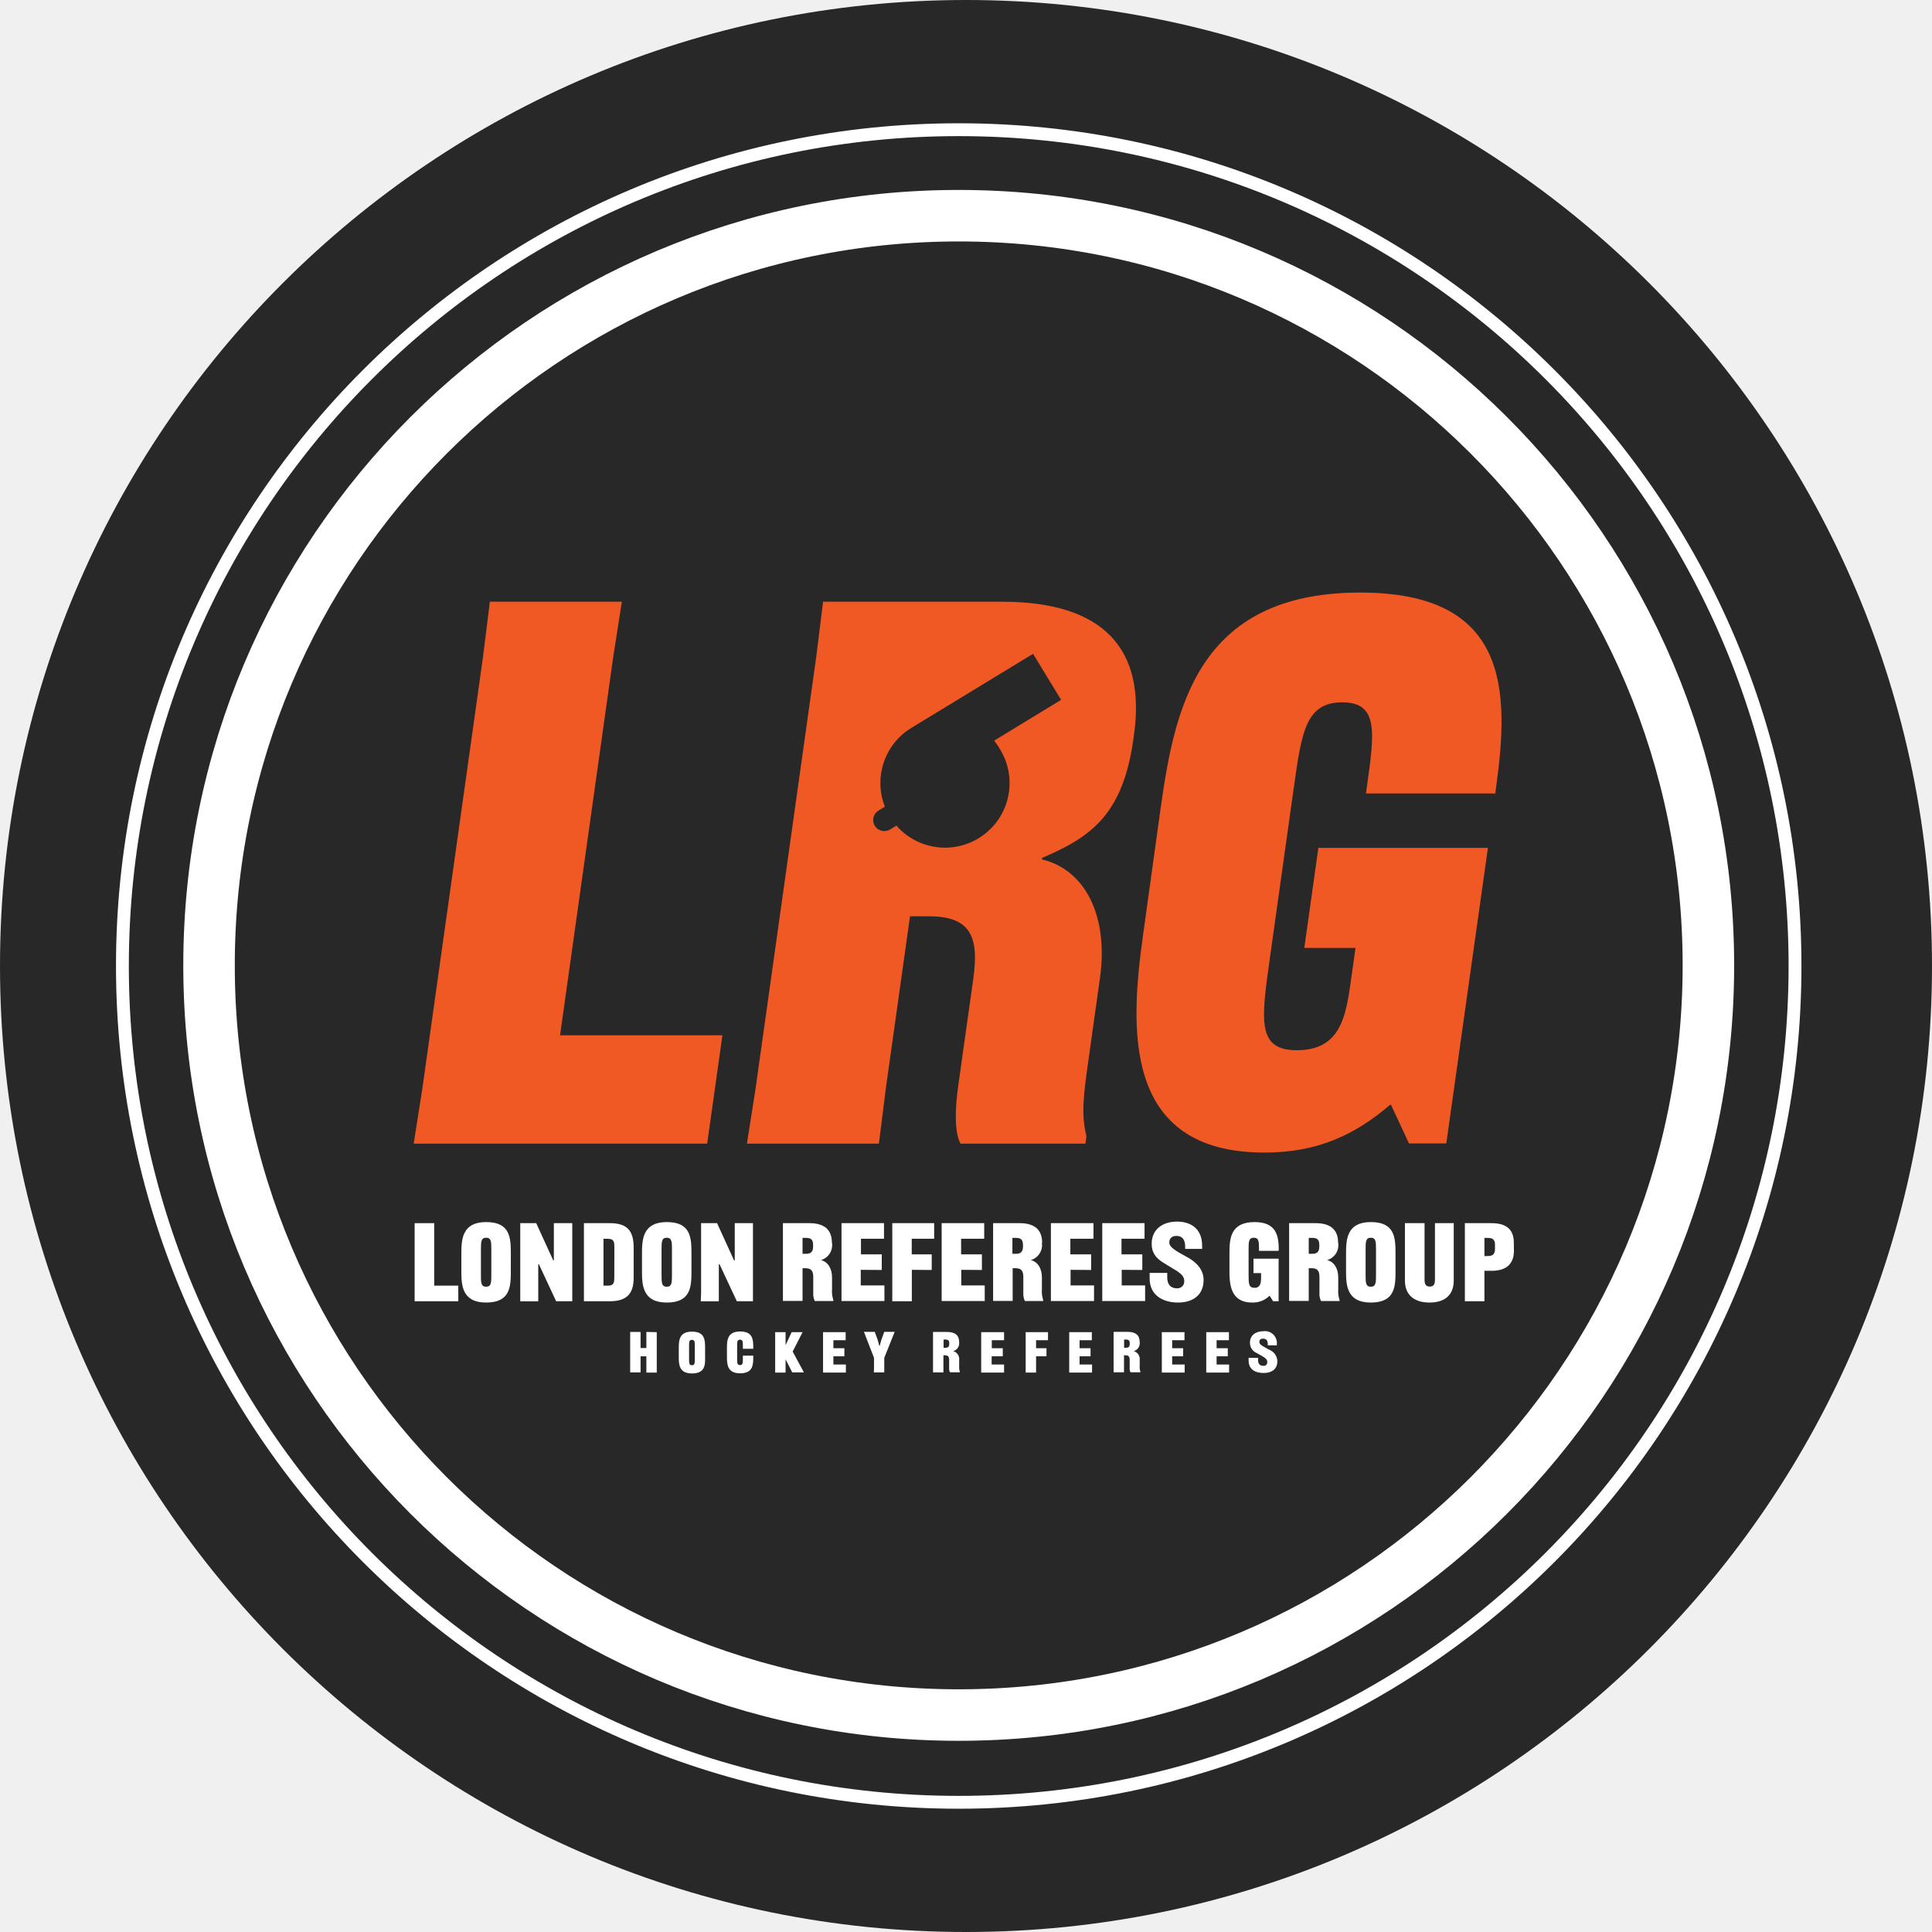
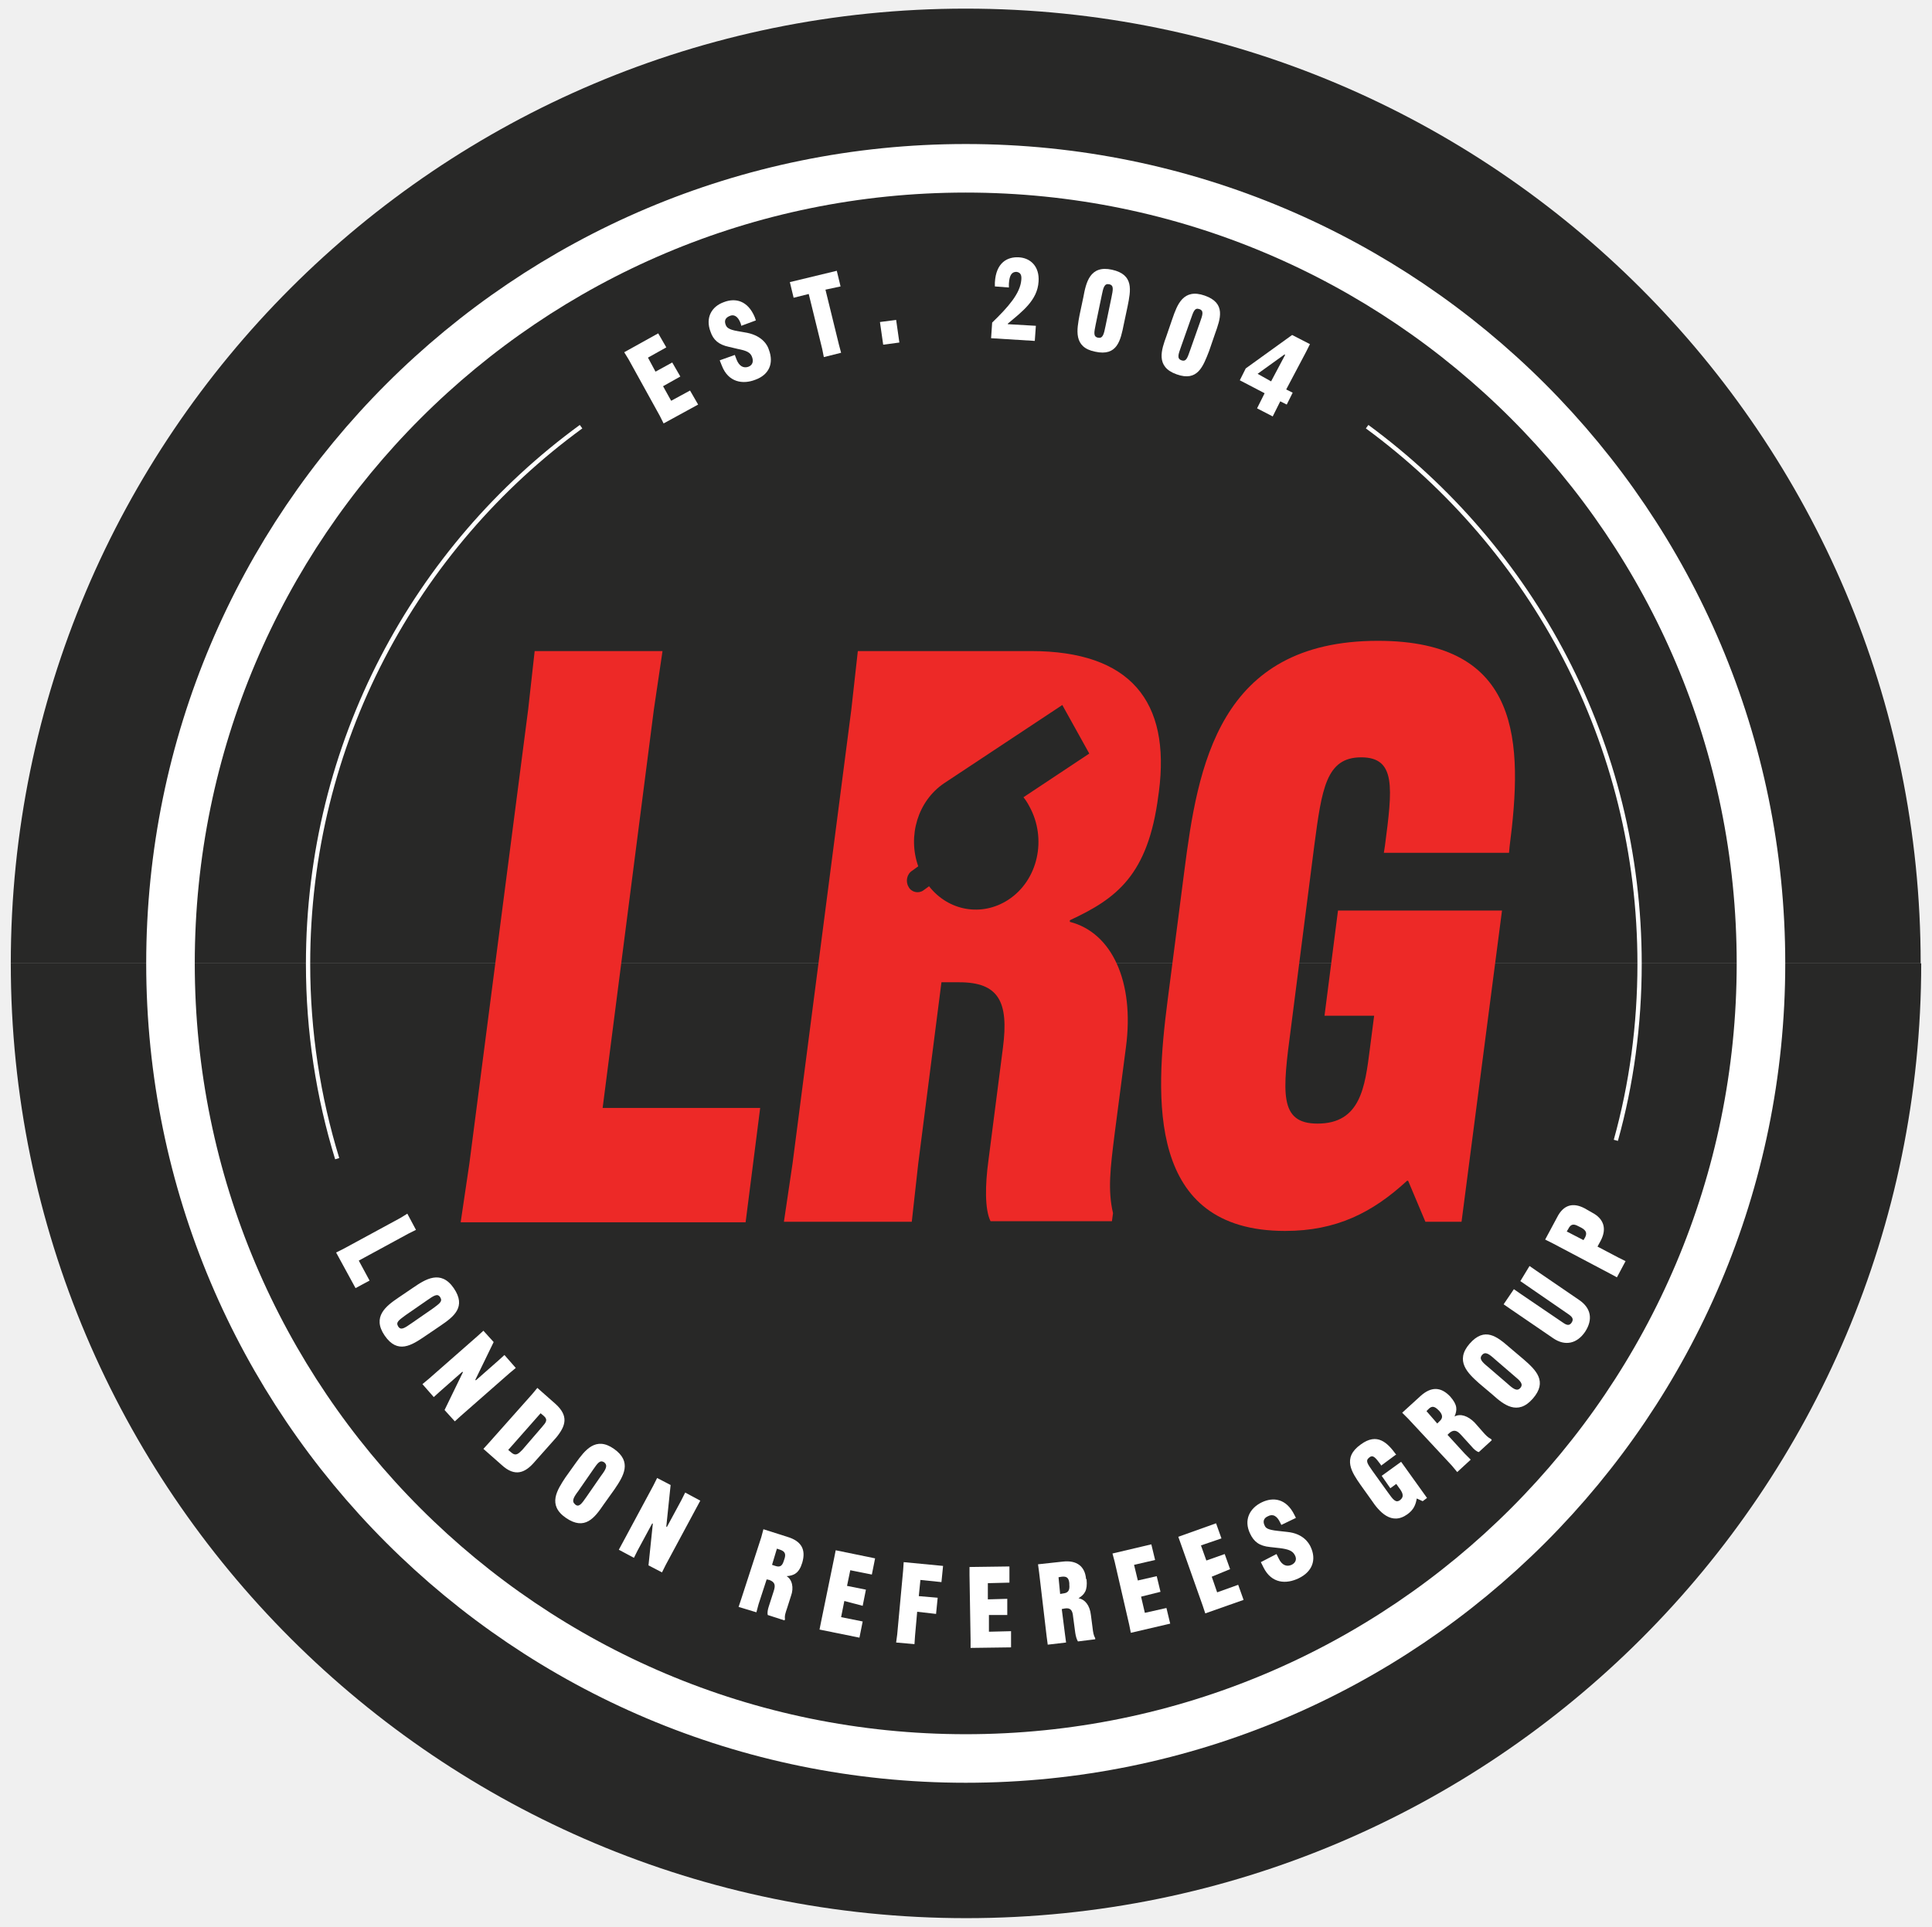
- <svg xmlns="http://www.w3.org/2000/svg" id="Layer_1" data-name="Layer 1" viewBox="0 0 371.36 371.36">
-   <defs>
-     <style>.cls-1{fill:#282828;}.cls-2{fill:#fff;}.cls-3,.cls-4{fill:none;stroke:#fff;stroke-miterlimit:10;}.cls-3{stroke-width:9.9px;}.cls-4{stroke-width:2.47px;}.cls-5{fill:#f15924;}</style>
-   </defs>
-   <circle class="cls-1" cx="185.68" cy="185.68" r="185.68" />
-   <path class="cls-2" d="M79.7,250.12l0-1.53V236.65l0-1.54h3.76l0,1.54v10.47h4.63v3Z" />
-   <path class="cls-2" d="M93.44,250.37c-4.63,0-4.76-3.35-4.76-6v-3.4c0-2.71.13-6.07,4.76-6.07s4.75,3,4.75,6.07v3.4C98.19,247.33,98.07,250.37,93.44,250.37Zm-1-5.37c0,1.51,0,2.33,1,2.33s1-.82,1-2.33v-4.76c0-1.51,0-2.33-1-2.33s-1,.82-1,2.33Z" />
-   <path class="cls-2" d="M100,248.59V236.65l0-1.54h3.07l3.27,7.16h.12v-5.62l0-1.54H110l0,1.54v11.94l0,1.53h-3.1L103.58,243h-.12v5.6l0,1.53H100Z" />
-   <path class="cls-2" d="M121.8,245.59c0,2.6-.89,4.53-4.56,4.53h-5l0-1.53V236.65l0-1.54h5c3.57,0,4.51,1.73,4.56,4.54Zm-3.71-5.77c0-1,0-1.7-1.22-1.7H116v9h.86c1.19,0,1.22-.65,1.22-1.7Z" />
-   <path class="cls-2" d="M128.16,250.37c-4.63,0-4.76-3.35-4.76-6v-3.4c0-2.71.13-6.07,4.76-6.07s4.75,3,4.75,6.07v3.4C132.91,247.33,132.79,250.37,128.16,250.37Zm-1-5.37c0,1.51,0,2.33,1,2.33s1-.82,1-2.33v-4.76c0-1.51,0-2.33-1-2.33s-1,.82-1,2.33Z" />
-   <path class="cls-2" d="M134.76,248.59V236.65l0-1.54h3.07l3.27,7.16h.13v-5.62l0-1.54h3.5l0,1.54v11.94l0,1.53h-3.1L138.3,243h-.13v5.6l0,1.53h-3.47Z" />
-   <path class="cls-2" d="M159.93,238.93a3,3,0,0,1-2.13,3.28v0c1.29.3,2.13,1.58,2.13,3.3v2.29a5.13,5.13,0,0,0,.25,2.07v.21h-3.57a3.18,3.18,0,0,1-.29-1.59v-3c0-1.22-.38-1.72-1.54-1.72h-.52v4.76l0,1.53h-3.77l0-1.53V236.65l0-1.54h5.11c2.92,0,4.3,1.33,4.3,3.72ZM154.26,241h.67c1,0,1.36-.44,1.36-1.42v-.28c0-1-.37-1.36-1.36-1.36h-.67Z" />
-   <path class="cls-2" d="M165.45,244.08v3H170v3h-8.25l0-1.53V236.65l0-1.54h8.17v3h-4.43v3h4v3Z" />
-   <path class="cls-2" d="M175.27,244.08v4.51l0,1.53h-3.76l0-1.53V236.65l0-1.54h8.05v3h-4.31v3h3.84v3Z" />
-   <path class="cls-2" d="M184.77,244.08v3h4.51v3H181l0-1.53V236.65l0-1.54h8.18v3h-4.44v3h4v3Z" />
-   <path class="cls-2" d="M200.27,238.93a3,3,0,0,1-2.13,3.28v0c1.29.3,2.13,1.58,2.13,3.3v2.29a5.33,5.33,0,0,0,.24,2.07v.21H197a3.17,3.17,0,0,1-.3-1.59v-3c0-1.22-.37-1.72-1.53-1.72h-.52v4.76l0,1.53h-3.76l0-1.53V236.65l0-1.54H196c2.92,0,4.31,1.33,4.31,3.72ZM194.6,241h.66c1,0,1.37-.44,1.37-1.42v-.28c0-1-.37-1.36-1.37-1.36h-.66Z" />
-   <path class="cls-2" d="M205.78,244.08v3h4.51v3H202l0-1.53V236.65l0-1.54h8.18v3h-4.44v3h4v3Z" />
-   <path class="cls-2" d="M215.61,244.08v3h4.5v3h-8.24l0-1.53V236.65l0-1.54H220v3h-4.43v3h4v3Z" />
-   <path class="cls-2" d="M224.36,244.67v.88c0,1.38.72,2.08,1.81,2.08a1.31,1.31,0,0,0,1.46-1.39c0-.92-.61-1.49-2.13-2.37l-1.63-1c-1.86-1.07-2.5-2.24-2.5-3.8,0-2.81,2.15-4.26,4.88-4.26,2.57,0,4.82,1.3,4.82,4.64v.61h-3.26v-.4c0-1.45-.62-2.1-1.66-2.1-.82,0-1.39.42-1.39,1.24,0,.5.22,1,1.93,2l1.66.93c2.85,1.59,3,3.59,3,4.3,0,2.77-1.9,4.34-4.92,4.34-2.75,0-5.45-1.3-5.45-4.61v-1.09Z" />
-   <path class="cls-2" d="M245.7,240.43H242v-.19c0-1.51,0-2.33-1-2.33s-1,.82-1,2.33V245c0,1.72,0,2.54,1.14,2.54s1.26-1,1.26-1.95v-.88h-1.46v-2.77h4.83v8.18h-1.06l-.67-1.07h0a4.55,4.55,0,0,1-3.39,1.32c-4.09,0-4.33-3.5-4.33-6v-3.4c0-2.77.12-6.07,4.83-6.07,4.23,0,4.65,2.69,4.65,5.42Z" />
-   <path class="cls-2" d="M257.23,238.93a3,3,0,0,1-2.13,3.28v0c1.29.3,2.13,1.58,2.13,3.3v2.29a5.13,5.13,0,0,0,.25,2.07v.21h-3.56a3.07,3.07,0,0,1-.3-1.59v-3c0-1.22-.37-1.72-1.54-1.72h-.52v4.76l0,1.53h-3.77l0-1.53V236.65l0-1.54h5.1c2.93,0,4.31,1.33,4.31,3.72ZM251.56,241h.67c1,0,1.36-.44,1.36-1.42v-.28c0-1-.37-1.36-1.36-1.36h-.67Z" />
-   <path class="cls-2" d="M263.49,250.37c-4.63,0-4.76-3.35-4.76-6v-3.4c0-2.71.13-6.07,4.76-6.07s4.75,3,4.75,6.07v3.4C268.24,247.33,268.12,250.37,263.49,250.37Zm-1-5.37c0,1.51,0,2.33,1,2.33s1-.82,1-2.33v-4.76c0-1.51,0-2.33-1-2.33s-1,.82-1,2.33Z" />
-   <path class="cls-2" d="M279.43,235.11l0,1.54v9.51c0,2.7-1.65,4.21-4.65,4.21s-4.73-1.51-4.73-4.21v-9.51l0-1.54h3.77l0,1.54V246c0,.84.25,1.3,1,1.3s1-.46,1-1.3V235.11Z" />
-   <path class="cls-2" d="M291,240.43c0,2.39-1.34,3.84-4.26,3.84h-1.41v4.32l0,1.53h-3.76l0-1.53V236.65l0-1.54h5.15c2.92,0,4.26,1.33,4.26,3.72Zm-5.67,1H286c1,0,1.36-.44,1.36-1.42v-.7c0-1-.37-1.36-1.36-1.36h-.67Z" />
-   <circle class="cls-3" cx="184.28" cy="185.56" r="144.1" />
-   <path class="cls-2" d="M126.24,256.06v7.77h-2V260.7h-1.11V263l0,.79h-2l0-.79v-6.19l0-.79h2l0,.79v2.3h1.11v-3.09Z" />
-   <path class="cls-2" d="M133,264c-2.47,0-2.53-1.74-2.53-3.14v-1.76c0-1.4.06-3.14,2.53-3.14s2.53,1.58,2.53,3.14v1.76C135.57,262.39,135.5,264,133,264Zm-.55-2.79c0,.78,0,1.21.55,1.21s.55-.43.55-1.21v-2.47c0-.78,0-1.2-.55-1.2s-.55.42-.55,1.2Z" />
-   <path class="cls-2" d="M142.79,259.26v-.55c0-.78,0-1.2-.55-1.2s-.55.42-.55,1.2v2.47c0,.78,0,1.21.55,1.21s.55-.43.55-1.21v-.6h2v.23c0,1.57-.07,3.16-2.53,3.16s-2.53-1.74-2.53-3.15v-1.76c0-1.39.06-3.13,2.53-3.13s2.53,1.58,2.53,3.13v.2Z" />
-   <path class="cls-2" d="M154.27,256.06l-1.91,3.73,2.16,4h-2.24L151,261.28H151v2.55h-2v-7.77h2v2.49H151l1.17-2.49Z" />
-   <path class="cls-2" d="M160.19,260.7v1.58h2.4v1.55H158.2v-7.77h4.35v1.55h-2.36v1.54h2.11v1.55Z" />
-   <path class="cls-2" d="M168,263v-2l-1.94-5h2.08l.59,1.62.29,1.07h.07l.29-1.07.59-1.62h2l-2,5v2l0,.79h-2Z" />
-   <path class="cls-2" d="M184.37,258a1.57,1.57,0,0,1-1.14,1.7v0a1.6,1.6,0,0,1,1.14,1.7v1.19a2.82,2.82,0,0,0,.12,1.07v.11H182.6a1.57,1.57,0,0,1-.16-.82v-1.55c0-.63-.2-.89-.82-.89h-.28V263l0,.79h-2l0-.79v-6.19l0-.79h2.72c1.55,0,2.3.68,2.3,1.92Zm-3,1.06h.36c.53,0,.73-.22.73-.74v-.13c0-.52-.2-.71-.73-.71h-.36Z" />
-   <path class="cls-2" d="M190.61,260.7v1.58H193v1.55h-4.4l0-.79v-6.19l0-.79H193v1.55h-2.36v1.54h2.11v1.55Z" />
-   <path class="cls-2" d="M199.15,260.7v3.13h-2l0-.79v-6.19l0-.79h4.29v1.55h-2.29v1.54h2v1.55Z" />
-   <path class="cls-2" d="M207.51,260.7v1.58h2.4v1.55h-4.39v-7.77h4.35v1.55h-2.36v1.54h2.11v1.55Z" />
-   <path class="cls-2" d="M219.07,258a1.56,1.56,0,0,1-1.14,1.7v0a1.59,1.59,0,0,1,1.14,1.7v1.19a2.61,2.61,0,0,0,.13,1.07v.11h-1.9a1.57,1.57,0,0,1-.16-.82v-1.55c0-.63-.2-.89-.81-.89h-.28v3.26h-2v-7.77h2.71c1.56,0,2.3.68,2.3,1.92Zm-3,1.06h.36c.52,0,.72-.22.72-.74v-.13c0-.52-.2-.71-.72-.71h-.36Z" />
-   <path class="cls-2" d="M225.31,260.7v1.58h2.4v1.55h-4.39l0-.79v-6.19l0-.79h4.36v1.55h-2.37v1.54h2.11v1.55Z" />
-   <path class="cls-2" d="M233.85,260.7v1.58h2.4v1.55h-4.39l0-.79v-6.19l0-.79h4.36v1.55h-2.37v1.54H236v1.55Z" />
-   <path class="cls-2" d="M241.82,261v.45c0,.72.39,1.08,1,1.08a.68.68,0,0,0,.77-.72c0-.48-.32-.77-1.13-1.23l-.87-.49a2.11,2.11,0,0,1-1.33-2c0-1.46,1.15-2.21,2.6-2.21a2.28,2.28,0,0,1,2.57,2.4v.32h-1.74v-.21c0-.75-.33-1.08-.88-1.08s-.74.21-.74.64c0,.26.11.52,1,1l.88.48a2.46,2.46,0,0,1,1.58,2.22c0,1.44-1,2.26-2.62,2.26s-2.91-.68-2.91-2.4V261Z" />
-   <circle class="cls-4" cx="184.28" cy="185.68" r="160.75" />
-   <path class="cls-5" d="M79.52,219.83l1.67-10.64,11.65-82.9,1.32-10.63h25.37l-1.66,10.63L107.65,199h31.21l-2.93,20.83Z" />
-   <path class="cls-5" d="M287.42,152.52H262.56l.18-1.31C264.22,140.72,265,135,258,135s-7.8,5.68-9.28,16.17l-4.64,33.07c-1.68,11.95-2.48,17.63,5.2,17.63,8.51,0,9.45-6.71,10.41-13.55l.86-6.12h-9.84l2.7-19.23H286l-8,56.82h-7.17l-3.46-7.43h-.17c-6.82,5.83-14,9.18-24.15,9.18-27.54,0-25.79-24.33-23.31-42L223,156c2.7-19.23,6.75-42.1,38.46-42.1,28.53,0,28.75,18.65,26.09,37.58Z" />
-   <path class="cls-5" d="M192.59,115.66H158.21l-1.32,10.63-11.65,82.9-1.67,10.64h25.37l1.33-10.64,4.65-33.07h3.5c7.84,0,9.86,3.5,8.67,11.95l-2.91,20.69c-.61,4.36-.75,8.88.45,11.07h24l.2-1.46c-1.07-4.22-.52-8.16.36-14.42l2.23-15.88c1.68-11.95-2.75-20.84-11.13-22.88l0-.28c9.23-3.94,15.5-8.17,17.55-22.73l.1-.73C220.34,124.84,212.28,115.66,192.59,115.66Zm-1.51,26.71a10.86,10.86,0,0,1,1.16,1.69,12.41,12.41,0,0,1-19.93,14.64l-1.23.74a2.13,2.13,0,0,1-2.22-3.64l1.23-.75a12.4,12.4,0,0,1,5.09-15.14l23.39-14.24,5.39,8.85Z" />
+ <svg xmlns="http://www.w3.org/2000/svg" version="1.1" id="Layer_1" x="0px" y="0px" viewBox="0 0 358.1 357.2" style="enable-background:new 0 0 358.1 357.2;" xml:space="preserve">
+   <style type="text/css">
+ 	.st0{fill:#282828;}
+ 	.st1{fill:#282827;}
+ 	.st2{fill:none;stroke:#FFFFFF;stroke-width:9;stroke-miterlimit:10;}
+ 	.st3{fill:none;stroke:#FFFFFF;stroke-width:0.25;stroke-miterlimit:10;}
+ 	.st4{fill:#ED2927;}
+ 	.st5{fill:#FFFFFF;}
+ 	.st6{fill:none;stroke:#FFFFFF;stroke-width:0.793;stroke-miterlimit:10;}
+ </style>
+   <g>
+     <path class="st0" d="M1.5,179.6" />
+     <path class="st0" d="M178.5,356.7" />
+     <path class="st0" d="M355.6,179.6" />
+   </g>
+   <g>
+     <path class="st1" d="M2,178.6c0-97.8,79.3-177,177-177s177,79.3,177,177" />
+   </g>
+   <g>
+     <path class="st1" d="M356.1,178.6c0,97.8-79.3,177-177,177S2,276.4,2,178.6" />
+   </g>
+   <path class="st2" d="M31.6,178.6c0-81.4,66-147.4,147.4-147.4s147.4,66,147.4,147.4s-66,147.4-147.4,147.4S31.6,260,31.6,178.6" />
+   <path class="st3" d="M59.1,178.6" />
+   <path class="st3" d="M299.7,178.6" />
+   <path class="st4" d="M85.4,226.5l1.6-10.8l10.9-84.2l1.2-10.8h23.7l-1.6,10.8l-9.5,73.9h29.2l-2.7,21.2H85.4z" />
+   <path class="st4" d="M279.7,158.1h-23.2l0.2-1.3c1.4-10.7,2.1-16.4-4.4-16.4c-6.5,0-7.3,5.8-8.7,16.4l-4.3,33.6  c-1.6,12.1-2.3,17.9,4.9,17.9c8,0,8.8-6.8,9.7-13.8l0.8-6.2h-9.2l2.5-19.5h30.4l-7.5,57.7h-6.7l-3.2-7.6h-0.2  c-6.4,5.9-13.1,9.3-22.6,9.3c-25.7,0-24.1-24.7-21.8-42.6l3.1-24c2.5-19.5,6.3-42.8,35.9-42.8c26.7,0,26.9,18.9,24.4,38.2  L279.7,158.1z" />
+   <path class="st4" d="M191.1,120.7H159l-1.2,10.8l-10.9,84.2l-1.6,10.8H169l1.2-10.8l4.3-33.6h3.3c7.3,0,9.2,3.6,8.1,12.1l-2.7,21  c-0.6,4.4-0.7,9,0.4,11.2h22.5l0.2-1.5c-1-4.3-0.5-8.3,0.3-14.7l2.1-16.1c1.6-12.1-2.6-21.2-10.4-23.2l0-0.3  c8.6-4,14.5-8.3,16.4-23.1l0.1-0.7C217,130,209.5,120.7,191.1,120.7z M189.7,147.8c0.6,0.7,1.1,1.7,1.1,1.7c3.3,6,1.6,13.7-3.9,17.3  c-4.9,3.2-11.1,2.1-14.7-2.5l-1.1,0.8c-0.9,0.6-2.2,0.3-2.7-0.7c-0.6-1-0.3-2.4,0.7-3l1.1-0.8c-2-5.6-0.1-12.1,4.8-15.4l21.9-14.5  l5,9L189.7,147.8z" />
+   <g>
+     <path class="st5" d="M122.9,71.6l1.5,2.7l3.5-1.9l1.5,2.6l-6.4,3.5l-0.7-1.4l-5.8-10.5l-0.8-1.3l6.3-3.5l1.5,2.6l-3.4,1.9l1.4,2.6   l3.1-1.7l1.5,2.6L122.9,71.6z" />
+     <path class="st5" d="M136.2,65.8l0.3,0.8c0.5,1.3,1.3,1.7,2.2,1.4c0.8-0.3,1-1,0.7-1.8c-0.3-0.9-1.1-1.2-2.6-1.5l-1.7-0.4   c-1.9-0.4-2.9-1.3-3.4-2.8c-1-2.6,0.2-4.7,2.5-5.5c2.1-0.8,4.4-0.3,5.7,2.8l0.2,0.6l-2.7,1l-0.1-0.4c-0.5-1.4-1.3-1.8-2.1-1.4   c-0.7,0.3-1,0.8-0.7,1.6c0.2,0.5,0.5,0.9,2.3,1.2l1.7,0.3c2.9,0.6,3.8,2.4,4,3.1c1,2.6,0,4.7-2.5,5.6c-2.3,0.9-5,0.5-6.2-2.6   l-0.4-1L136.2,65.8z" />
+     <path class="st5" d="M153,53.7l2.5,10.2l0.4,1.5l-3.2,0.8l-0.3-1.5l-2.5-10.2l-2.8,0.7l-0.7-2.9l8.7-2.1l0.7,2.9L153,53.7z" />
+     <path class="st5" d="M163.1,59.7l3-0.4l0.6,4.2l-3,0.4L163.1,59.7z" />
+     <path class="st5" d="M186.8,60l0,0.1l5.2,0.3l-0.2,2.8l-8.1-0.5l0.2-2.9c3-2.9,5.2-5.4,5.4-7.9c0.1-1-0.2-1.4-0.9-1.5   c-0.8,0-1.3,0.5-1.4,2.2l0,0.7l-2.6-0.2l0-0.7c0.2-3.8,2.4-4.8,4.4-4.7c2.2,0.1,3.9,1.7,3.7,4.5C192.3,55.7,189.4,57.8,186.8,60z" />
+     <path class="st5" d="M203,65.2c-4.1-0.8-3.4-4.1-2.9-6.8l0.7-3.3c0.5-2.7,1.2-6,5.3-5.1s3.5,3.8,2.9,6.8l-0.7,3.3   C207.7,63.1,207.1,66.1,203,65.2z M203.1,60.1c-0.3,1.5-0.5,2.3,0.4,2.5s1.1-0.6,1.4-2.1l1.1-5.3c0.3-1.5,0.5-2.3-0.4-2.5   c-0.9-0.2-1.1,0.6-1.4,2.1L203.1,60.1z" />
+     <path class="st5" d="M218.1,69.4c-4-1.4-2.8-4.6-1.9-7.1l1.1-3.2c0.9-2.6,2-5.7,6-4.3s2.9,4.3,1.9,7.1l-1.1,3.2   C223,67.9,222,70.8,218.1,69.4z M218.9,64.3c-0.5,1.4-0.8,2.2,0.1,2.5c0.9,0.3,1.1-0.5,1.6-1.9l1.8-5.1c0.5-1.4,0.8-2.2-0.1-2.5   c-0.9-0.3-1.1,0.5-1.6,1.9L218.9,64.3z" />
+     <path class="st5" d="M233.7,74.3l0.7-1.4l-4.6-2.4l1.1-2.2l8.6-6.2l3.3,1.7l-0.7,1.4l-3.7,7l1.2,0.6l-1.1,2.2l-1.2-0.6l-0.7,1.4   l-0.7,1.4l-2.9-1.5L233.7,74.3z M235.6,70.7l2.6-4.9l-0.1-0.1l-5,3.6L235.6,70.7z" />
+   </g>
+   <g>
+     <path class="st6" d="M62.5,214.8c-3.5-11.4-5.4-23.5-5.4-36.1c0-40.9,19.9-77.2,50.6-99.6" />
+   </g>
+   <g>
+     <path class="st6" d="M253.4,79.1c30.6,22.5,50.5,58.7,50.5,99.6c0,11.3-1.5,22.3-4.4,32.7" />
+   </g>
+   <g>
+     <path class="st5" d="M62.3,232.2l1.4-0.7l10.5-5.7l1.3-0.8l1.6,3l-1.4,0.7l-9.2,5l2,3.7l-2.6,1.4L62.3,232.2z" />
+     <path class="st5" d="M71.3,247.6c-2.4-3.5,0.3-5.5,2.5-7l2.8-1.9c2.2-1.5,5.1-3.4,7.5,0.1c2.4,3.5,0,5.3-2.5,7l-2.8,1.9   C76.3,249.4,73.7,251.1,71.3,247.6z M75.2,243.8c-1.2,0.9-1.9,1.3-1.4,2.1c0.5,0.8,1.2,0.3,2.5-0.6l3.9-2.7   c1.2-0.9,1.9-1.3,1.4-2.1c-0.5-0.8-1.2-0.3-2.5,0.6L75.2,243.8z" />
+     <path class="st5" d="M79.5,255.6l9-7.9l1.1-1l1.9,2.1l-3.4,7l0.1,0.1l4.2-3.7l1.1-1l2.1,2.4l-1.2,1l-9,7.9l-1.1,1l-1.9-2.1l3.4-7   l-0.1-0.1l-4.2,3.7l-1.1,1l-2.1-2.4L79.5,255.6z" />
+     <path class="st5" d="M99.1,271c-1.7,2-3.6,2.9-6.1,0.6l-3.4-3l1-1.1l8-9l1-1.2l3.4,3c2.4,2.2,1.9,4,0.1,6.2L99.1,271z M100.5,264.5   c0.7-0.8,1.1-1.3,0.3-2l-0.6-0.5l-6,6.8l0.6,0.5c0.8,0.7,1.3,0.2,2-0.5L100.5,264.5z" />
+     <path class="st5" d="M104.9,281.4c-3.5-2.4-1.6-5.2-0.1-7.5l2-2.8c1.6-2.2,3.6-4.9,7-2.5s1.8,5,0.1,7.5l-2,2.8   C110.2,281.4,108.4,283.8,104.9,281.4z M107.2,276.4c-0.9,1.2-1.3,1.9-0.6,2.5s1.2-0.1,2.1-1.4l2.7-3.9c0.9-1.2,1.3-1.9,0.6-2.5   c-0.8-0.5-1.2,0.1-2.1,1.4L107.2,276.4z" />
+     <path class="st5" d="M115.4,286l5.7-10.6l0.7-1.4l2.5,1.3l-0.8,7.7l0.1,0.1l2.7-5l0.7-1.4l2.8,1.5l-0.7,1.3l-5.7,10.6l-0.7,1.4   l-2.5-1.3l0.8-7.7l-0.1-0.1l-2.7,5l-0.7,1.4l-2.8-1.5L115.4,286z" />
+     <path class="st5" d="M148.7,289.7c-0.6,2-1.6,2.4-2.9,2.5l0,0c1,0.6,1.4,2.1,0.8,3.7l-0.7,2.2c-0.3,0.9-0.5,1.4-0.4,2.1l-0.1,0.2   l-3.1-1c-0.1-0.4,0-1,0.2-1.6l0.9-2.8c0.4-1.2,0.2-1.7-0.8-2.1l-0.5-0.1l-1.5,4.6l-0.4,1.5l-3.3-1l0.5-1.5l3.7-11.4l0.4-1.5   l4.4,1.4C148.6,285.7,149.4,287.3,148.7,289.7L148.7,289.7z M143.1,290.1l0.6,0.2c0.9,0.3,1.3,0,1.6-1l0.1-0.3   c0.3-0.9,0.1-1.4-0.8-1.7l-0.6-0.2L143.1,290.1z" />
+     <path class="st5" d="M156.5,296.8l-0.6,3l4,0.8l-0.6,3l-7.4-1.5l0.3-1.5l2.4-11.7l0.3-1.5l7.3,1.5l-0.6,3l-4-0.8l-0.6,2.9l3.5,0.7   l-0.6,3L156.5,296.8z" />
+     <path class="st5" d="M170,298.8l-0.4,4.5l-0.1,1.5l-3.4-0.3l0.2-1.5l1.1-11.9l0.1-1.5l7.3,0.7l-0.3,3l-3.9-0.4l-0.3,3l3.5,0.3   l-0.3,3L170,298.8z" />
+     <path class="st5" d="M183.3,299.4l0,3.1l4.1-0.1l0,3l-7.5,0.1l0-1.5l-0.2-12l0-1.5l7.4-0.1l0,3l-4,0.1l0,3l3.6-0.1l0,3L183.3,299.4   z" />
+     <path class="st5" d="M201.4,292.8c0.2,2.1-0.4,2.8-1.5,3.5l0,0c1.2,0.2,2.1,1.3,2.3,3.1l0.3,2.3c0.1,0.9,0.2,1.5,0.5,2l0,0.2   l-3.2,0.4c-0.2-0.3-0.4-0.9-0.5-1.6l-0.4-3c-0.1-1.2-0.5-1.7-1.6-1.5l-0.5,0.1l0.6,4.7l0.2,1.5l-3.4,0.4l-0.2-1.5l-1.4-11.9   l-0.2-1.5l4.6-0.5c2.6-0.3,4.1,0.9,4.3,3.2L201.4,292.8z M196.5,295.5l0.6-0.1c0.9-0.1,1.2-0.6,1.1-1.6l0-0.3   c-0.1-1-0.5-1.3-1.4-1.2l-0.6,0.1L196.5,295.5z" />
+     <path class="st5" d="M211.5,296l0.7,3l4-0.9l0.7,2.9l-7.3,1.7l-0.3-1.5l-2.7-11.7l-0.4-1.5l7.2-1.7l0.7,2.9l-3.9,0.9l0.7,2.9   l3.5-0.8l0.7,2.9L211.5,296z" />
+     <path class="st5" d="M224.6,292.3l1,2.9l3.9-1.4l1,2.8l-7.1,2.5l-0.5-1.5l-4-11.3l-0.5-1.4l7-2.5l1,2.8l-3.8,1.3l1,2.8l3.4-1.2   l1,2.8L224.6,292.3z" />
+     <path class="st5" d="M236.6,288.1l0.4,0.8c0.6,1.3,1.5,1.6,2.4,1.2c0.8-0.4,1-1.1,0.6-1.8c-0.4-0.8-1.2-1.1-2.8-1.3l-1.8-0.2   c-2-0.2-3-1-3.7-2.5c-1.2-2.5-0.1-4.7,2.2-5.8c2.1-1,4.5-0.7,6,2.3l0.3,0.6l-2.7,1.3l-0.2-0.4c-0.6-1.3-1.4-1.7-2.3-1.2   c-0.7,0.3-1,0.9-0.6,1.7c0.2,0.5,0.6,0.8,2.4,1l1.8,0.2c3,0.3,4,2.1,4.3,2.7c1.2,2.5,0.3,4.7-2.2,5.9c-2.3,1.1-5,1-6.5-2l-0.5-1   L236.6,288.1z" />
+     <path class="st5" d="M258.7,269.7l-2.7,2l-0.1-0.2c-0.9-1.2-1.4-1.9-2.1-1.3c-0.8,0.6-0.3,1.2,0.6,2.5l2.8,3.9   c1,1.4,1.5,2.1,2.3,1.5c0.9-0.7,0.4-1.5-0.2-2.3l-0.5-0.7l-1.1,0.8l-1.6-2.3l3.6-2.6l4.8,6.7l-0.8,0.6l-1.1-0.5l0,0   c-0.2,1.2-0.6,2.1-1.7,2.9c-3,2.2-5.3-0.5-6.7-2.6l-2-2.8c-1.6-2.3-3.5-5,0-7.5c3.1-2.3,5-0.3,6.6,1.9L258.7,269.7z" />
+     <path class="st5" d="M268.8,258.9c1.4,1.6,1.3,2.5,0.8,3.7l0,0c1.1-0.6,2.5-0.1,3.7,1.1l1.5,1.7c0.6,0.7,1,1.1,1.6,1.4l0.1,0.2   l-2.4,2.2c-0.4-0.1-0.9-0.5-1.3-1l-2-2.2c-0.8-0.9-1.4-1-2.2-0.3l-0.3,0.3l3.2,3.5l1.1,1.1l-2.5,2.3l-1-1.2L261,263l-1.1-1.1   l3.4-3.1C265.3,257,267.1,257.1,268.8,258.9L268.8,258.9z M266.4,263.9l0.4-0.4c0.7-0.6,0.6-1.2,0-1.9l-0.2-0.2   c-0.7-0.7-1.2-0.8-1.8-0.2l-0.4,0.4L266.4,263.9z" />
+     <path class="st5" d="M284.1,259.3c-2.8,3.2-5.4,1.1-7.4-0.7l-2.6-2.2c-2-1.8-4.5-4.1-1.7-7.3s5.1-1.3,7.4,0.7l2.6,2.2   C284.7,254,286.9,256.1,284.1,259.3z M279.4,256.5c1.1,1,1.8,1.5,2.4,0.8c0.6-0.7,0-1.3-1.1-2.2l-3.6-3.1c-1.1-1-1.8-1.5-2.4-0.8   c-0.6,0.7,0,1.3,1.1,2.2L279.4,256.5z" />
+     <path class="st5" d="M283.5,234.7l1.3,0.9l7.9,5.4c2.2,1.5,2.6,3.6,1.1,5.9c-1.5,2.2-3.7,2.7-5.9,1.2l-7.9-5.4l-1.3-0.9l1.9-2.8   l1.3,0.9l7.8,5.3c0.7,0.5,1.2,0.6,1.6,0c0.4-0.6,0.2-1-0.5-1.5l-9-6.2L283.5,234.7z" />
+     <path class="st5" d="M295.1,224.8c2.1,1.1,2.8,2.9,1.6,5.2l-0.6,1.1l3.8,2l1.4,0.7l-1.6,3l-1.3-0.7l-10.6-5.6l-1.4-0.7l2.2-4.1   c1.2-2.4,3-2.8,5.1-1.7L295.1,224.8z M293.5,229.9l0.3-0.5c0.4-0.8,0.2-1.3-0.7-1.8l-0.6-0.3c-0.9-0.5-1.4-0.3-1.8,0.5l-0.3,0.5   L293.5,229.9z" />
+   </g>
</svg>
